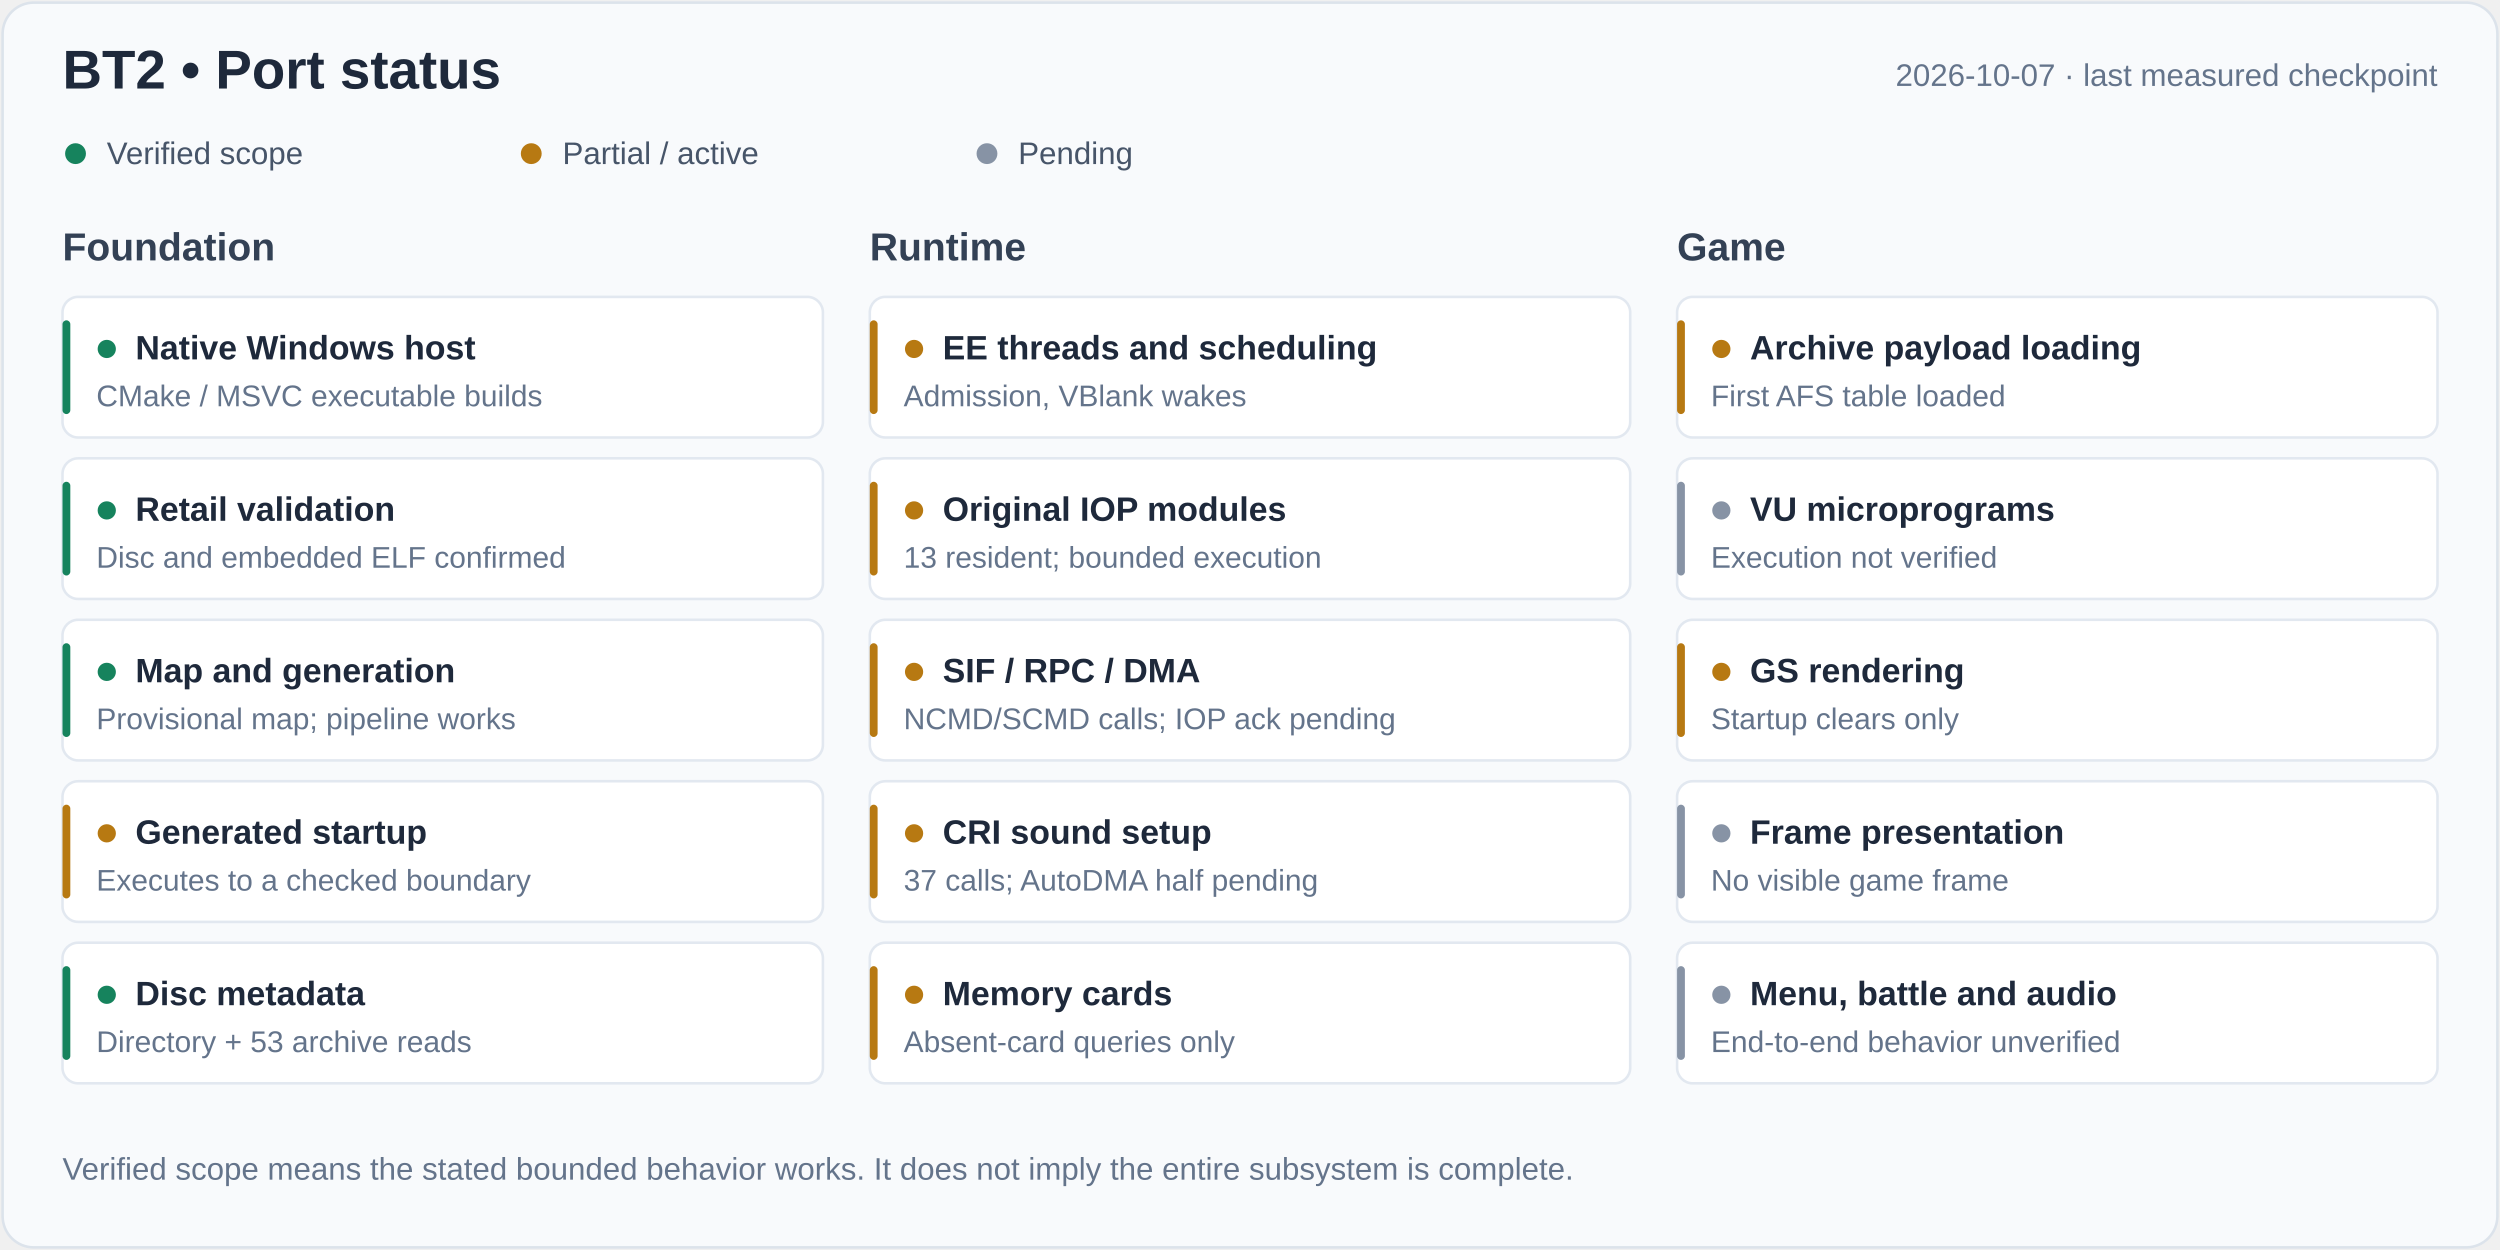
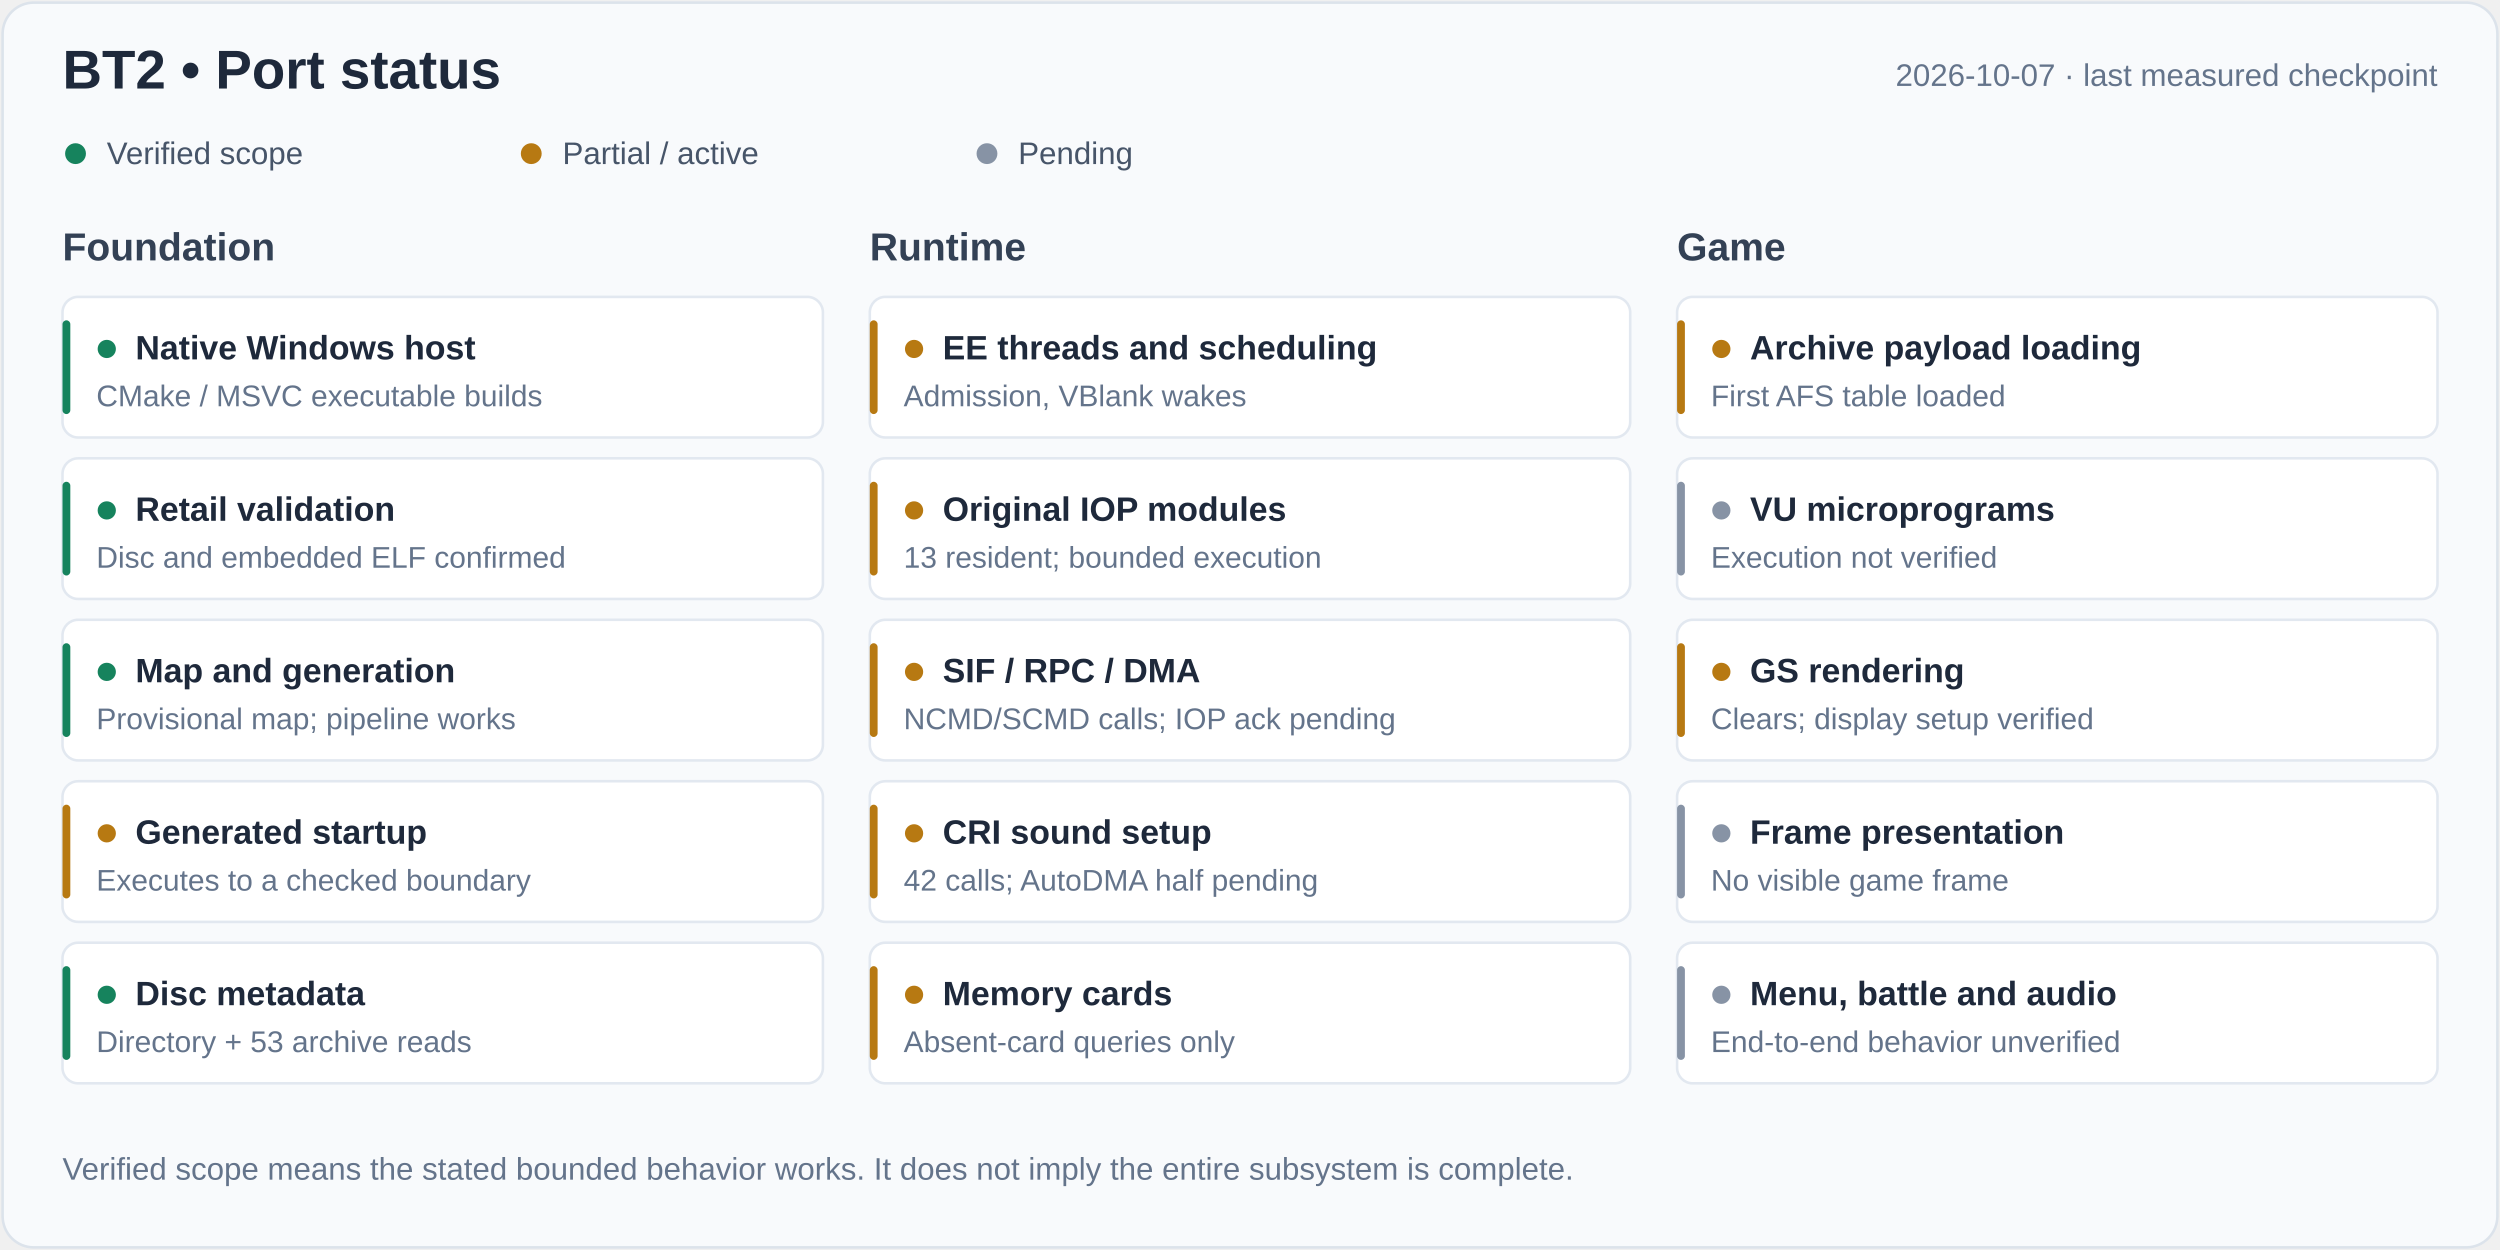
<svg xmlns="http://www.w3.org/2000/svg" width="960" height="480" viewBox="0 0 960 480" role="img" aria-labelledby="title desc">
  <rect x="1" y="1" width="958" height="478" rx="12" fill="#f8fafc" stroke="#dce3eb" />
  <g font-family="Segoe UI,Arial,sans-serif">
    <text x="24" y="34" font-size="21" font-weight="600" fill="#1e293b">BT2 • Port status</text>
    <text x="936" y="33" text-anchor="end" font-size="12" fill="#64748b">2026-10-07 · last measured checkpoint</text>
    <circle cx="29" cy="59" r="4" fill="#16835d" />
    <text x="41" y="63" font-size="12" fill="#475569">Verified scope</text>
    <circle cx="204" cy="59" r="4" fill="#b77912" />
    <text x="216" y="63" font-size="12" fill="#475569">Partial / active</text>
    <circle cx="379" cy="59" r="4" fill="#8793a5" />
    <text x="391" y="63" font-size="12" fill="#475569">Pending</text>
    <text x="24" y="100" font-size="15" font-weight="600" fill="#334155">Foundation</text>
    <g>
      <rect x="24" y="114" width="292" height="54" rx="6" fill="#fff" stroke="#e2e8f0" />
      <rect x="24" y="123" width="3" height="36" rx="1.5" fill="#16835d" />
      <circle cx="41" cy="134" r="3.5" fill="#16835d" />
      <text x="52" y="138" font-size="13" font-weight="600" fill="#1e293b">Native Windows host</text>
      <text x="37" y="156" font-size="11.5" fill="#64748b">CMake / MSVC executable builds</text>
    </g>
    <g>
      <rect x="24" y="176" width="292" height="54" rx="6" fill="#fff" stroke="#e2e8f0" />
      <rect x="24" y="185" width="3" height="36" rx="1.5" fill="#16835d" />
      <circle cx="41" cy="196" r="3.5" fill="#16835d" />
      <text x="52" y="200" font-size="13" font-weight="600" fill="#1e293b">Retail validation</text>
      <text x="37" y="218" font-size="11.5" fill="#64748b">Disc and embedded ELF confirmed</text>
    </g>
    <g>
      <rect x="24" y="238" width="292" height="54" rx="6" fill="#fff" stroke="#e2e8f0" />
      <rect x="24" y="247" width="3" height="36" rx="1.5" fill="#16835d" />
      <circle cx="41" cy="258" r="3.5" fill="#16835d" />
      <text x="52" y="262" font-size="13" font-weight="600" fill="#1e293b">Map and generation</text>
      <text x="37" y="280" font-size="11.5" fill="#64748b">Provisional map; pipeline works</text>
    </g>
    <g>
      <rect x="24" y="300" width="292" height="54" rx="6" fill="#fff" stroke="#e2e8f0" />
      <rect x="24" y="309" width="3" height="36" rx="1.5" fill="#b77912" />
      <circle cx="41" cy="320" r="3.5" fill="#b77912" />
      <text x="52" y="324" font-size="13" font-weight="600" fill="#1e293b">Generated startup</text>
      <text x="37" y="342" font-size="11.5" fill="#64748b">Executes to a checked boundary</text>
    </g>
    <g>
      <rect x="24" y="362" width="292" height="54" rx="6" fill="#fff" stroke="#e2e8f0" />
      <rect x="24" y="371" width="3" height="36" rx="1.5" fill="#16835d" />
      <circle cx="41" cy="382" r="3.5" fill="#16835d" />
      <text x="52" y="386" font-size="13" font-weight="600" fill="#1e293b">Disc metadata</text>
      <text x="37" y="404" font-size="11.5" fill="#64748b">Directory + 53 archive reads</text>
    </g>
    <text x="334" y="100" font-size="15" font-weight="600" fill="#334155">Runtime</text>
    <g>
      <rect x="334" y="114" width="292" height="54" rx="6" fill="#fff" stroke="#e2e8f0" />
      <rect x="334" y="123" width="3" height="36" rx="1.5" fill="#b77912" />
      <circle cx="351" cy="134" r="3.5" fill="#b77912" />
      <text x="362" y="138" font-size="13" font-weight="600" fill="#1e293b">EE threads and scheduling</text>
      <text x="347" y="156" font-size="11.5" fill="#64748b">Admission, VBlank wakes</text>
    </g>
    <g>
      <rect x="334" y="176" width="292" height="54" rx="6" fill="#fff" stroke="#e2e8f0" />
      <rect x="334" y="185" width="3" height="36" rx="1.5" fill="#b77912" />
      <circle cx="351" cy="196" r="3.5" fill="#b77912" />
      <text x="362" y="200" font-size="13" font-weight="600" fill="#1e293b">Original IOP modules</text>
      <text x="347" y="218" font-size="11.5" fill="#64748b">13 resident; bounded execution</text>
    </g>
    <g>
      <rect x="334" y="238" width="292" height="54" rx="6" fill="#fff" stroke="#e2e8f0" />
      <rect x="334" y="247" width="3" height="36" rx="1.5" fill="#b77912" />
      <circle cx="351" cy="258" r="3.5" fill="#b77912" />
      <text x="362" y="262" font-size="13" font-weight="600" fill="#1e293b">SIF / RPC / DMA</text>
      <text x="347" y="280" font-size="11.5" fill="#64748b">NCMD/SCMD calls; IOP ack pending</text>
    </g>
    <g>
      <rect x="334" y="300" width="292" height="54" rx="6" fill="#fff" stroke="#e2e8f0" />
      <rect x="334" y="309" width="3" height="36" rx="1.5" fill="#b77912" />
      <circle cx="351" cy="320" r="3.5" fill="#b77912" />
      <text x="362" y="324" font-size="13" font-weight="600" fill="#1e293b">CRI sound setup</text>
-       <text x="347" y="342" font-size="11.5" fill="#64748b">37 calls; AutoDMA half pending</text>
+       <text x="347" y="342" font-size="11.5" fill="#64748b">42 calls; AutoDMA half pending</text>
    </g>
    <g>
      <rect x="334" y="362" width="292" height="54" rx="6" fill="#fff" stroke="#e2e8f0" />
      <rect x="334" y="371" width="3" height="36" rx="1.5" fill="#b77912" />
      <circle cx="351" cy="382" r="3.5" fill="#b77912" />
      <text x="362" y="386" font-size="13" font-weight="600" fill="#1e293b">Memory cards</text>
      <text x="347" y="404" font-size="11.5" fill="#64748b">Absent-card queries only</text>
    </g>
    <text x="644" y="100" font-size="15" font-weight="600" fill="#334155">Game</text>
    <g>
      <rect x="644" y="114" width="292" height="54" rx="6" fill="#fff" stroke="#e2e8f0" />
      <rect x="644" y="123" width="3" height="36" rx="1.5" fill="#b77912" />
      <circle cx="661" cy="134" r="3.5" fill="#b77912" />
      <text x="672" y="138" font-size="13" font-weight="600" fill="#1e293b">Archive payload loading</text>
      <text x="657" y="156" font-size="11.5" fill="#64748b">First AFS table loaded</text>
    </g>
    <g>
      <rect x="644" y="176" width="292" height="54" rx="6" fill="#fff" stroke="#e2e8f0" />
      <rect x="644" y="185" width="3" height="36" rx="1.5" fill="#8793a5" />
      <circle cx="661" cy="196" r="3.5" fill="#8793a5" />
      <text x="672" y="200" font-size="13" font-weight="600" fill="#1e293b">VU microprograms</text>
      <text x="657" y="218" font-size="11.5" fill="#64748b">Execution not verified</text>
    </g>
    <g>
      <rect x="644" y="238" width="292" height="54" rx="6" fill="#fff" stroke="#e2e8f0" />
      <rect x="644" y="247" width="3" height="36" rx="1.5" fill="#b77912" />
      <circle cx="661" cy="258" r="3.5" fill="#b77912" />
      <text x="672" y="262" font-size="13" font-weight="600" fill="#1e293b">GS rendering</text>
-       <text x="657" y="280" font-size="11.5" fill="#64748b">Startup clears only</text>
+       <text x="657" y="280" font-size="11.5" fill="#64748b">Clears; display setup verified</text>
    </g>
    <g>
      <rect x="644" y="300" width="292" height="54" rx="6" fill="#fff" stroke="#e2e8f0" />
      <rect x="644" y="309" width="3" height="36" rx="1.5" fill="#8793a5" />
      <circle cx="661" cy="320" r="3.5" fill="#8793a5" />
      <text x="672" y="324" font-size="13" font-weight="600" fill="#1e293b">Frame presentation</text>
      <text x="657" y="342" font-size="11.5" fill="#64748b">No visible game frame</text>
    </g>
    <g>
      <rect x="644" y="362" width="292" height="54" rx="6" fill="#fff" stroke="#e2e8f0" />
      <rect x="644" y="371" width="3" height="36" rx="1.5" fill="#8793a5" />
      <circle cx="661" cy="382" r="3.5" fill="#8793a5" />
      <text x="672" y="386" font-size="13" font-weight="600" fill="#1e293b">Menu, battle and audio</text>
      <text x="657" y="404" font-size="11.5" fill="#64748b">End-to-end behavior unverified</text>
    </g>
    <text x="24" y="453" font-size="12" fill="#64748b">Verified scope means the stated bounded behavior works. It does not imply the entire subsystem is complete.</text>
  </g>
</svg>
